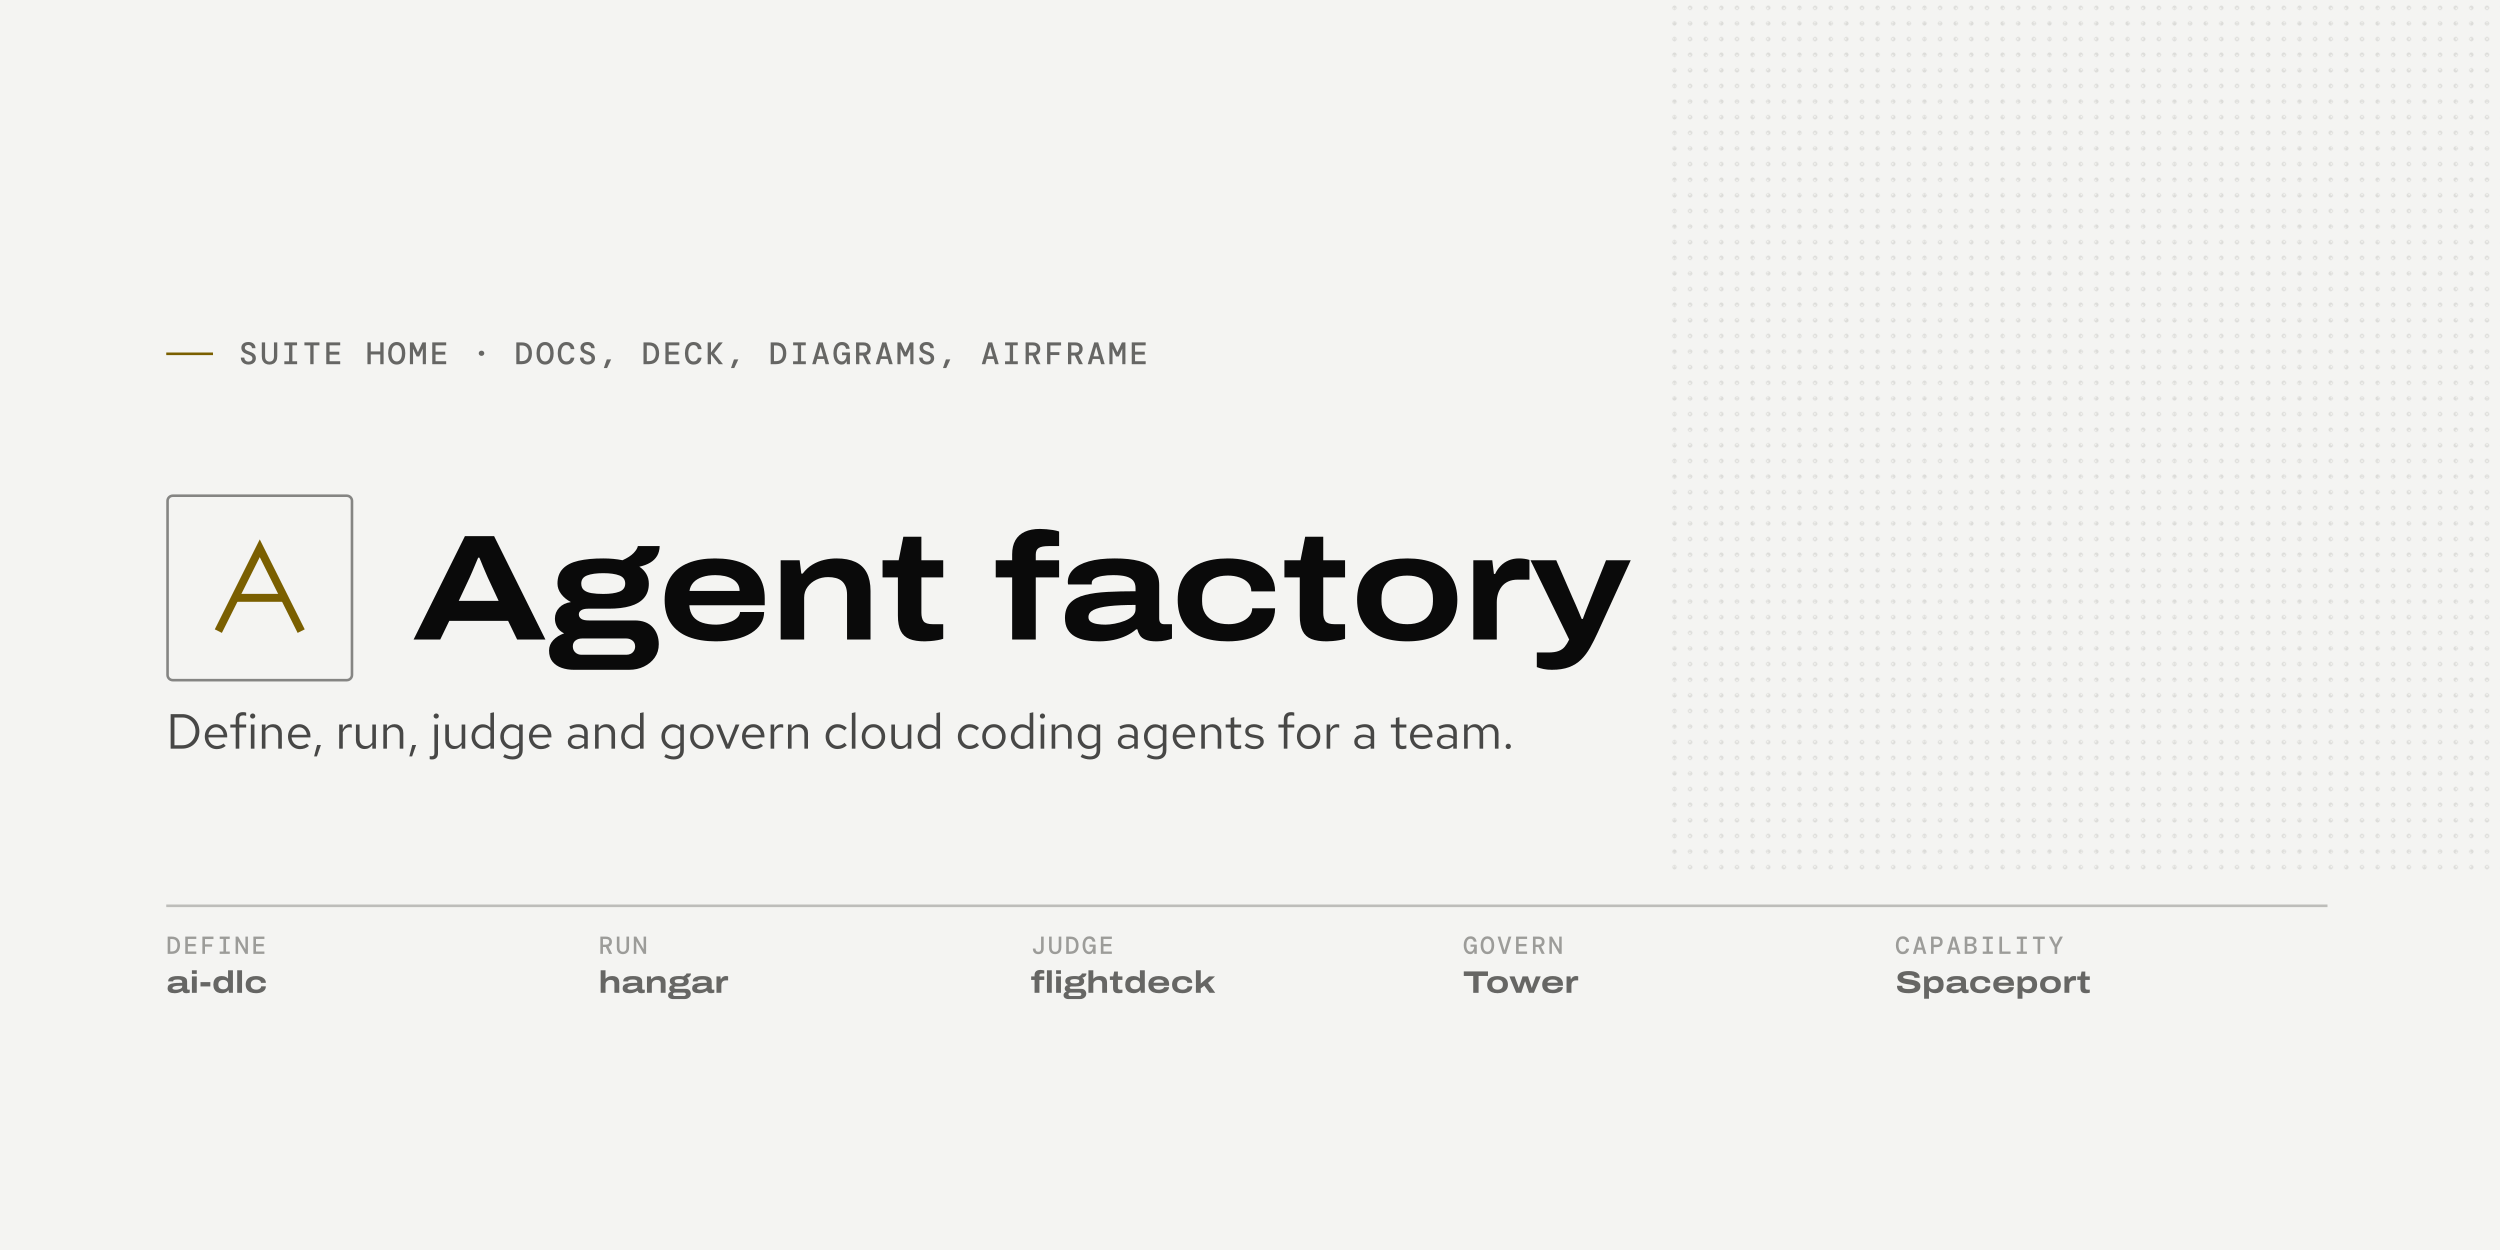
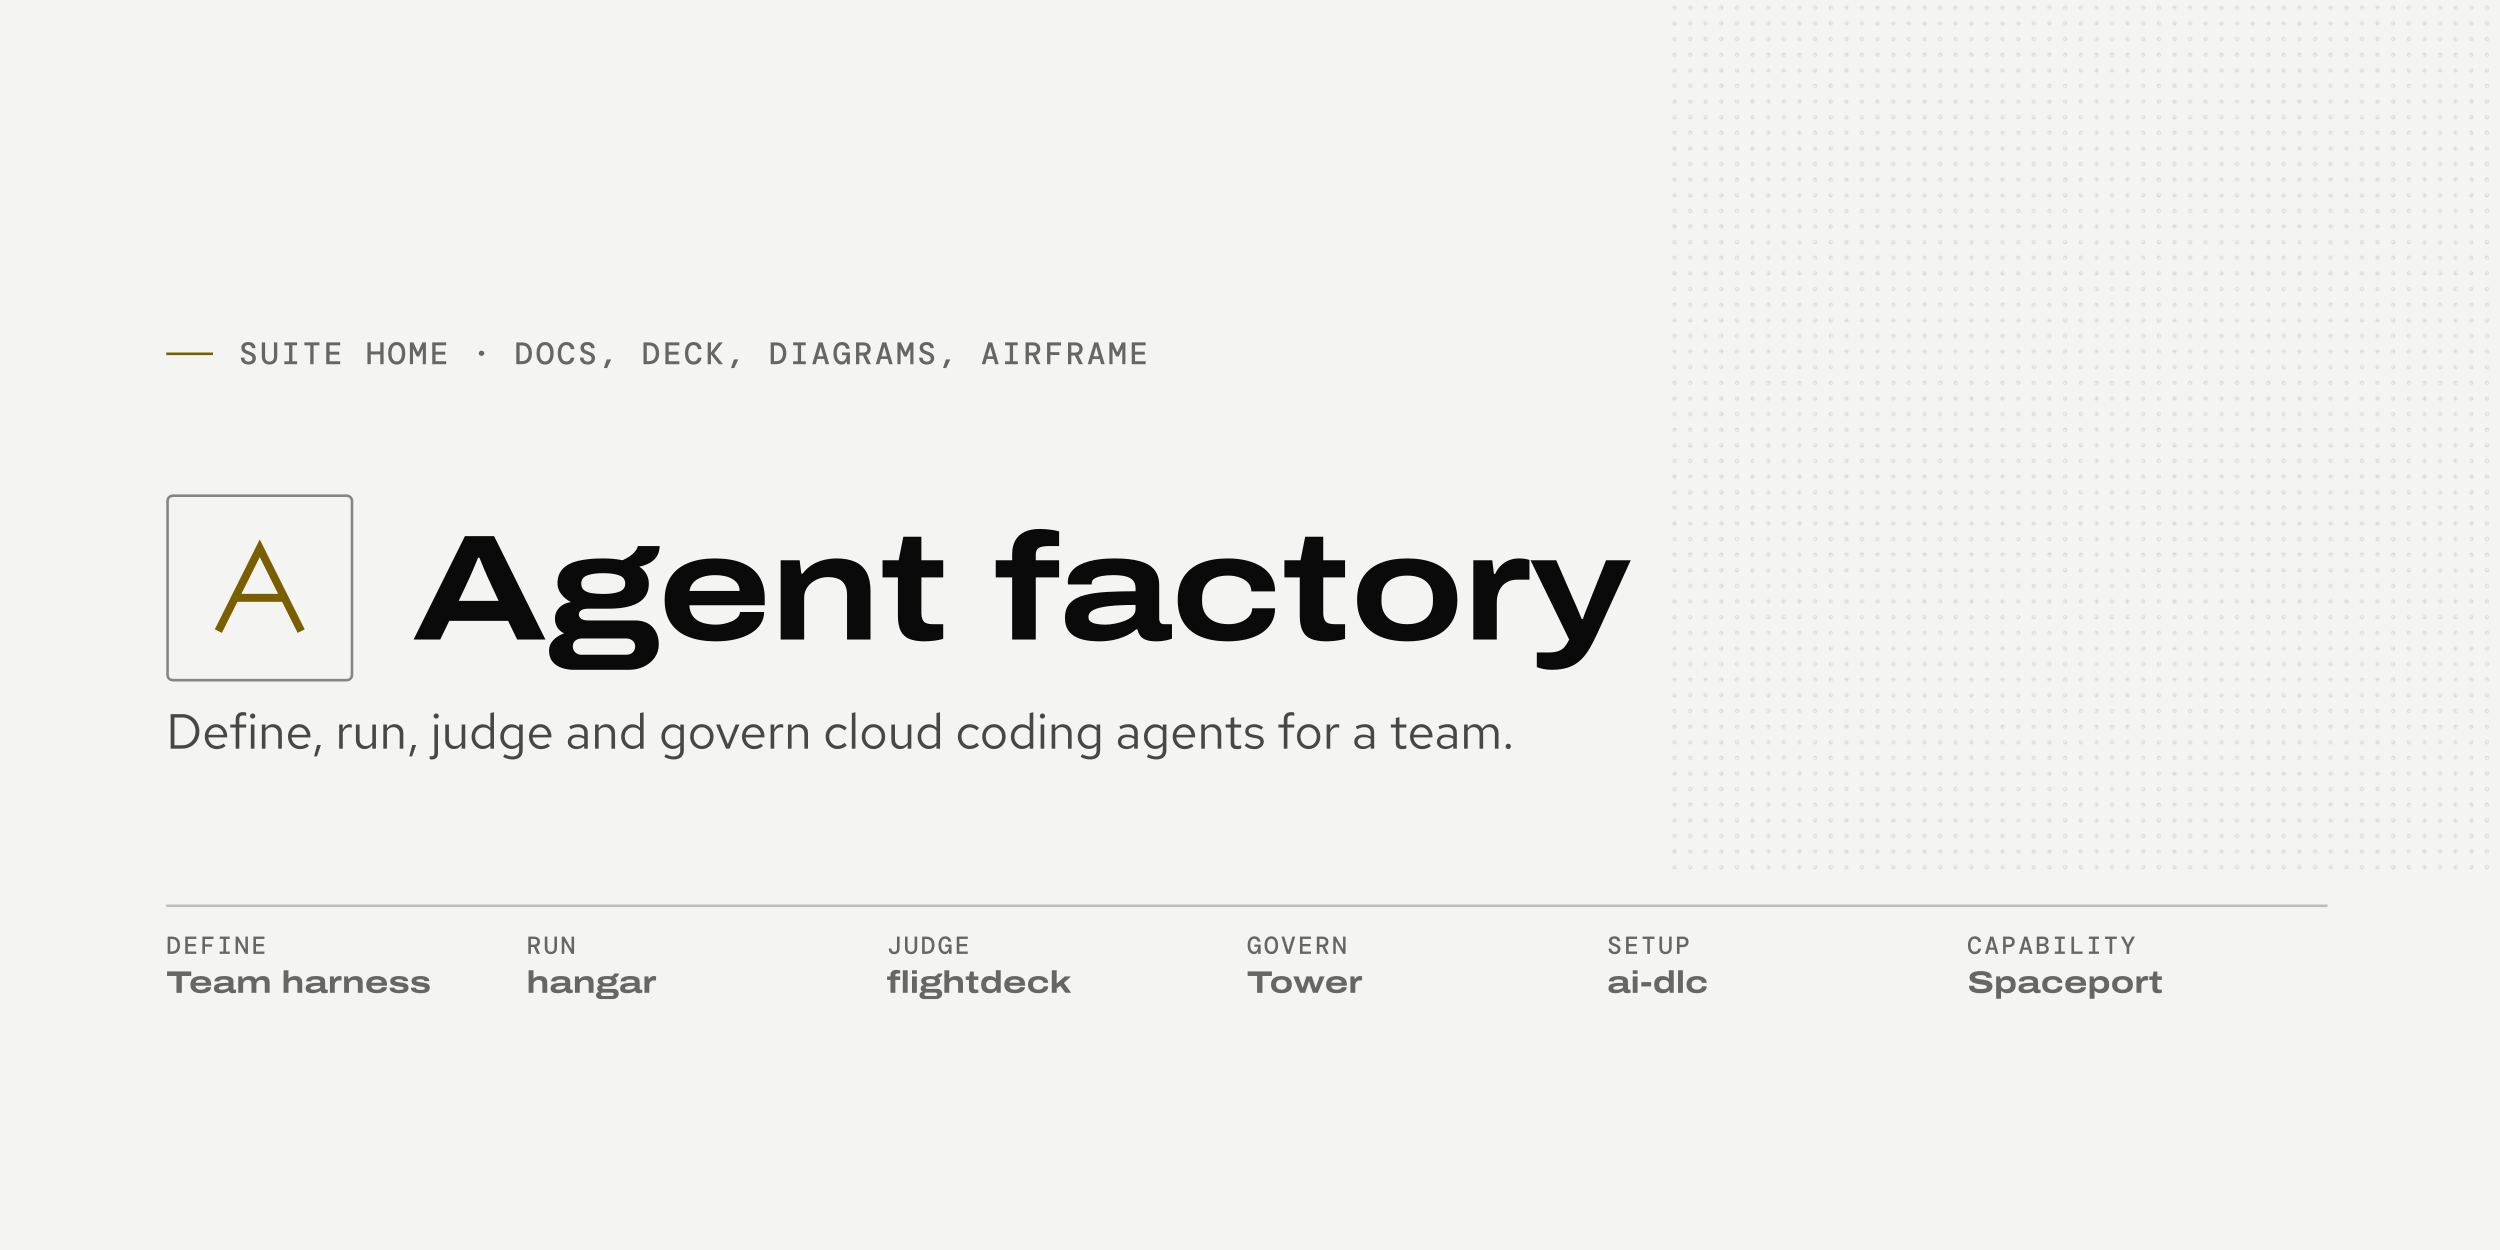
<svg xmlns="http://www.w3.org/2000/svg" width="1280" height="640" viewBox="0 0 1280 640" role="img" aria-labelledby="t d">
  <defs>
    <path id="m20" d="M307 -12Q233 -12 177.5 15Q122 42 90.5 92Q59 142 58 211H170Q171 158 206.5 120.5Q242 83 306 83Q365 83 398 110.5Q431 138 431 182Q431 219 411.5 243.5Q392 268 351 287.5Q310 307 245 328Q158 356 117 405.5Q76 455 76 527Q76 610 136 661Q196 712 301 712Q403 712 465 659.5Q527 607 529 514H416Q416 539 402 562.5Q388 586 362 601.5Q336 617 298 617Q251 618 219 594.5Q187 571 187 531Q187 482 226 454.5Q265 427 353 398Q408 380 450.5 354.5Q493 329 517.5 289.5Q542 250 542 189Q542 133 514 87.5Q486 42 433.5 15Q381 -12 307 -12Z" />
    <path id="m22" d="M298 -12Q227 -12 171.5 17Q116 46 84 105.5Q52 165 52 256V700H158V250Q158 170 196 126.5Q234 83 300 83Q366 83 404 126.5Q442 170 442 250V700H548V256Q548 165 515 105.5Q482 46 425.5 17Q369 -12 298 -12Z" />
    <path id="m9" d="M95 0V94H247V606H97V700H503V606H353V94H505V0Z" />
    <path id="m21" d="M247 0V605H59V700H541V605H353V0Z" />
    <path id="m5" d="M80 0V700H527V605H186V401H497V307H186V95H527V0Z" />
    <path id="m8" d="M41 0V700H147V410H453V700H559V0H453V313H147V0Z" />
    <path id="m16" d="M300 -12Q215 -12 153 32Q91 76 58 157Q25 238 25 350Q25 462 58 543Q91 624 153 668Q215 712 300 712Q386 712 447.5 668Q509 624 542 543Q575 462 575 350Q575 238 542 157Q509 76 447.5 32Q386 -12 300 -12ZM300 88Q375 88 421 155.5Q467 223 467 350Q467 477 421 544.5Q375 612 300 612Q224 612 178.5 544.5Q133 477 133 350Q133 223 178.5 155.5Q224 88 300 88Z" />
    <path id="m14" d="M43 0V700H155L300 384L445 700H557V0H456V498L342 248H258L144 497V0Z" />
    <path id="m87" d="M300 267Q263 267 237 291.5Q211 316 211 351Q211 386 237 410Q263 434 300 434Q338 434 363.5 410Q389 386 389 351Q389 316 363.5 291.5Q338 267 300 267Z" />
    <path id="m4" d="M57 0V700H225Q394 700 476 606.5Q558 513 558 350Q558 187 476 93.5Q394 0 225 0ZM163 98H221Q343 98 397 166.5Q451 235 451 350Q451 465 397 533.5Q343 602 221 602H163Z" />
    <path id="m3" d="M302 -12Q214 -12 152.5 33Q91 78 58.5 159.5Q26 241 26 349Q26 458 58.5 539.5Q91 621 153 666.5Q215 712 302 712Q415 712 482 650.5Q549 589 560 484H443Q434 539 398.5 575.5Q363 612 301 612Q222 612 178 542Q134 472 134 349Q134 227 178 157.5Q222 88 301 88Q365 88 399 121.5Q433 155 443 210H560Q544 107 479 47.5Q414 -12 302 -12Z" />
    <path id="m81" d="M144 -125 240 155H379L248 -125Z" />
    <path id="m11" d="M76 0V700H182V380L430 700H561L287 353V347L567 0H433L182 314V0Z" />
    <path id="m1" d="M28 0 237 700H363L572 0H457L410 168H190L143 0ZM297 550 214 253H386L303 550Z" />
    <path id="m7" d="M291 -12Q213 -12 154 32.5Q95 77 62 158Q29 239 29 350Q29 459 62 540Q95 621 156.5 666.5Q218 712 304 712Q408 712 471.5 655Q535 598 549 494H434Q424 548 390.5 580Q357 612 304 612Q223 612 180 542Q137 472 137 350Q137 223 182.5 155.5Q228 88 301 88Q350 88 382 117Q414 146 431 191.5Q448 237 452 288H305V376H559V0H461L454 94H448Q428 48 392 18Q356 -12 291 -12Z" />
    <path id="m19" d="M75 0V700H304Q386 700 439.5 672Q493 644 519.5 596.5Q546 549 546 489Q546 421 511.5 368.5Q477 316 406 292L553 0H430L296 277H181V0ZM181 373H298Q370 373 403.5 405Q437 437 437 489Q437 542 404 573.5Q371 605 297 605H181Z" />
    <path id="m6" d="M84 0V700H533V601H190V387H478V294H190V0Z" />
    <path id="d1" d="M21 0 362 687H556L897 0H709L649 124H258L198 0ZM321 257H586L513 414Q509 424 500 444Q491 464 482.5 485Q474 506 467 523Q460 540 458 544H450Q442 524 431 499Q420 474 410.5 450.5Q401 427 394 413Z" />
    <path id="d34" d="M177 -201Q134 -201 96.5 -188Q59 -175 36 -147Q13 -119 13 -73Q13 -34 41 -4Q69 26 113 41Q81 57 66.5 83Q52 109 52 139Q52 181 80.5 211.5Q109 242 158 249Q118 270 93.5 302.5Q69 335 69 372Q69 434 105 471Q141 508 209 523.5Q277 539 373 539Q408 539 440 536Q472 533 501 527Q550 549 574.5 574.5Q599 600 603 621H748Q747 583 731 556Q715 529 685 511Q655 493 613 484Q643 464 659.5 435.5Q676 407 676 371Q676 314 644.5 277Q613 240 553.5 222.5Q494 205 409 205H273Q243 205 227 195Q211 185 211 167Q211 149 226.5 138Q242 127 277 127H581Q660 127 701 82.5Q742 38 742 -31Q742 -82 715 -120Q688 -158 643.5 -179.5Q599 -201 545 -201ZM228 -101H527Q543 -101 556 -94.5Q569 -88 577 -75Q585 -62 585 -46Q585 -21 567.5 -7Q550 7 527 7H232Q206 7 188.5 -6.5Q171 -20 171 -45Q171 -70 187.5 -85.5Q204 -101 228 -101ZM373 303Q441 303 480 318Q519 333 519 372Q519 411 480 426Q441 441 373 441Q305 441 266 426Q227 411 227 372Q227 344 244.5 329Q262 314 295 308.5Q328 303 373 303Z" />
    <path id="d32" d="M387 -12Q282 -12 206 17.5Q130 47 88.5 108Q47 169 47 263Q47 355 87.5 416.5Q128 478 203.5 508.5Q279 539 381 539Q488 539 562 509Q636 479 674 420Q712 361 712 274V228H211Q214 182 236 153.5Q258 125 297.5 112Q337 99 390 99Q414 99 440.5 104.5Q467 110 490.5 120Q514 130 530 145.5Q546 161 548 183H708Q708 141 686 105Q664 69 622 43Q580 17 520.5 2.5Q461 -12 387 -12ZM212 323H545Q545 349 533 368.5Q521 388 498.5 401.5Q476 415 447 421.5Q418 428 384 428Q335 428 297.5 415.5Q260 403 238.5 379.5Q217 356 212 323Z" />
    <path id="d42" d="M69 0V527H195L206 438H215Q244 476 280.5 498Q317 520 358.5 529.5Q400 539 440 539Q515 539 565.5 515.5Q616 492 641 444Q666 396 666 323V0H510V298Q510 329 501 351.5Q492 374 476 388Q460 402 436.5 408.5Q413 415 384 415Q342 415 306 397.5Q270 380 247.5 349.5Q225 319 225 278V0Z" />
    <path id="d48" d="M304 -12Q243 -12 203.5 3.5Q164 19 145 56.5Q126 94 126 159V413H24V527H131L162 683H282V527H427V413H282V179Q282 141 296.5 121.5Q311 102 359 102H427V5Q413 0 390.5 -4Q368 -8 344.5 -10Q321 -12 304 -12Z" />
    <path id="d33" d="M122 0V413H13V527H122V566Q122 622 143.5 659.5Q165 697 206 716Q247 735 306 735Q326 735 349.5 733Q373 731 394.5 727.5Q416 724 434 718V621H366Q318 621 298.5 608.5Q279 596 279 565V527H434V413H279V0Z" />
    <path id="d28" d="M270 -12Q222 -12 181 -4.5Q140 3 109 20.5Q78 38 60.5 68Q43 98 43 144Q43 207 78 243.5Q113 280 176.5 296Q240 312 325.5 316.5Q411 321 512 321V340Q512 373 496 392Q480 411 447.5 419.5Q415 428 363 428Q324 428 291.5 422.5Q259 417 240 405.5Q221 394 221 376V366H64Q63 370 62.5 373.5Q62 377 62 382Q62 429 97 464.5Q132 500 201.5 519.5Q271 539 374 539Q470 539 535.5 522Q601 505 635 466Q669 427 669 362V141Q669 123 676.5 112.5Q684 102 702 102H754V6Q742 1 714 -5.5Q686 -12 652 -12Q606 -12 579.5 -1.5Q553 9 541 27.5Q529 46 524 68H516Q488 43 449.5 25Q411 7 366 -2.5Q321 -12 270 -12ZM311 99Q339 99 373.5 105.5Q408 112 440 124.5Q472 137 492 156Q512 175 512 202V230Q405 230 336 222Q267 214 233 197Q199 180 199 149Q199 128 215.5 117.5Q232 107 258 103Q284 99 311 99Z" />
    <path id="d30" d="M381 -12Q277 -12 202.5 18.5Q128 49 88 110.5Q48 172 48 264Q48 356 88 417Q128 478 202.5 508.5Q277 539 381 539Q446 539 503.5 525.5Q561 512 604 484.5Q647 457 671 416Q695 375 695 320H537Q537 354 516 377Q495 400 459.5 412.5Q424 425 381 425Q326 425 288 407Q250 389 230 355.5Q210 322 210 274V254Q210 207 230.5 173Q251 139 290.5 120.5Q330 102 387 102Q429 102 464.5 115.5Q500 129 521.5 153Q543 177 543 208H695Q695 152 670.5 110.5Q646 69 603.5 42Q561 15 503.5 1.5Q446 -12 381 -12Z" />
    <path id="d43" d="M380 -12Q277 -12 202.5 19Q128 50 87.5 111.5Q47 173 47 264Q47 356 87.5 417Q128 478 202.5 508.5Q277 539 380 539Q483 539 557.5 508.5Q632 478 672.5 417Q713 356 713 264Q713 173 672.5 111.5Q632 50 557.5 19Q483 -12 380 -12ZM380 102Q434 102 472.5 120.5Q511 139 531 173Q551 207 551 254V274Q551 322 531 355.5Q511 389 472.5 407Q434 425 380 425Q325 425 287 407Q249 389 229 355.5Q209 322 209 274V254Q209 207 229 173Q249 139 287 120.5Q325 102 380 102Z" />
    <path id="d46" d="M69 0V527H195L206 436H214Q227 465 249.5 488.5Q272 512 303 525.5Q334 539 373 539Q391 539 409 536.5Q427 534 442 529V398H365Q327 398 300.5 385.5Q274 373 257.5 351.5Q241 330 233 303.5Q225 277 225 248V0Z" />
    <path id="d53" d="M146 -201Q116 -201 91.5 -196Q67 -191 46 -183V-86H121Q165 -86 191 -76Q217 -66 232.5 -46.5Q248 -27 261 0L4 527H175L284 277Q292 260 303 234.5Q314 209 325 183Q336 157 344 137H352Q353 140 358.5 156Q364 172 373 194Q382 216 391 239Q400 262 407 280L506 527H670L452 49Q426 -8 400 -54Q374 -100 340.5 -133Q307 -166 260 -183.5Q213 -201 146 -201Z" />
    <path id="s4" d="M166 69H326Q402 69 462 106Q522 143 557.5 206.5Q593 270 593 350Q593 430 557.5 493.5Q522 557 462 594Q402 631 326 631H166ZM89 0V700H321Q398 700 462.5 673.5Q527 647 573.5 599.5Q620 552 645.5 488.5Q671 425 671 350Q671 275 645.5 211.5Q620 148 573.5 100.5Q527 53 462.5 26.5Q398 0 321 0Z" />
    <path id="s31" d="M295 -10Q227 -10 172 23.5Q117 57 85 114.5Q53 172 53 244Q53 316 83.5 373Q114 430 166 463Q218 496 283 496Q347 496 397.5 463.5Q448 431 477.5 375.5Q507 320 507 250V228H124Q128 178 151.5 138.5Q175 99 213.5 76.5Q252 54 298 54Q336 54 371.5 67.5Q407 81 432 104L478 55Q436 22 391 6Q346 -10 295 -10ZM126 280H435Q430 324 408.5 358.5Q387 393 354.5 413Q322 433 282 433Q242 433 209 413.5Q176 394 154.5 359.5Q133 325 126 280Z" />
    <path id="s56" d="M137 0V428H28V488H137V590Q137 662 175 701Q213 740 283 740Q303 740 319.5 738Q336 736 349 731V665Q333 670 320 672Q307 674 290 674Q248 674 229 653.5Q210 633 210 589V488H349V428H210V0ZM444 0V488H517V0ZM481 609Q459 609 443.5 624.5Q428 640 428 661Q428 682 443.5 697.5Q459 713 481 713Q503 713 518.5 697.5Q534 682 534 661Q534 640 518.5 624.5Q503 609 481 609Z" />
    <path id="s41" d="M75 0V488H148V409Q176 453 215 474.5Q254 496 303 496Q356 496 395.5 473.5Q435 451 457.5 410.5Q480 370 480 316V0H407V295Q407 360 371.5 397.5Q336 435 276 435Q236 435 203 416Q170 397 148 360V0Z" />
    <path id="s63" d="M50 -157 110 74H188L107 -157Z" />
    <path id="s45" d="M75 0V488H148V388Q167 439 202.5 467.5Q238 496 284 496Q297 496 308 494.5Q319 493 330 489V423Q318 427 304.5 429.5Q291 432 279 432Q234 432 200.5 406Q167 380 148 333V0Z" />
    <path id="s48" d="M249 -8Q197 -8 157 15Q117 38 94.5 79Q72 120 72 173V488H146V194Q146 129 181 91Q216 53 276 53Q317 53 349.5 72Q382 91 404 127V488H477V0H404V79Q376 36 337.5 14Q299 -8 249 -8Z" />
    <path id="s37" d="M112 609Q90 609 74.5 624.5Q59 640 59 661Q59 682 74.5 697.5Q90 713 112 713Q134 713 149.5 697.5Q165 682 165 661Q165 640 149.5 624.5Q134 609 112 609ZM25 -219Q13 -219 1.5 -217Q-10 -215 -20 -213V-150Q-11 -152 -2.5 -153Q6 -154 16 -154Q48 -154 61.5 -139Q75 -124 75 -90V488H148V-94Q148 -153 116.5 -186Q85 -219 25 -219Z" />
    <path id="s30" d="M278 -7Q215 -7 164 26.5Q113 60 83 116.5Q53 173 53 243Q53 314 83.5 370.5Q114 427 166 460.5Q218 494 282 494Q327 494 366 476.5Q405 459 434 426V722L507 737V0H434V65Q406 30 366 11.5Q326 -7 278 -7ZM296 57Q339 57 375 74Q411 91 434 122V364Q410 395 373.5 412.5Q337 430 296 430Q247 430 208.5 406Q170 382 147.5 340Q125 298 125 244Q125 191 147.5 148.5Q170 106 208.5 81.5Q247 57 296 57Z" />
    <path id="s33" d="M301 -219Q252 -219 202.5 -205.5Q153 -192 111 -168L142 -112Q187 -135 224 -146Q261 -157 298 -157Q365 -157 399.5 -125Q434 -93 434 -32V66Q406 31 366 12.5Q326 -6 278 -6Q215 -6 164 27.5Q113 61 83 117.5Q53 174 53 244Q53 314 83.5 370.5Q114 427 166 460.5Q218 494 282 494Q328 494 367 476.5Q406 459 435 425V488H507V-31Q507 -122 454 -170.5Q401 -219 301 -219ZM296 57Q339 57 375 74.5Q411 92 434 123V364Q410 395 373.5 412.5Q337 430 296 430Q247 430 208.5 406Q170 382 147.5 340Q125 298 125 244Q125 191 147.5 148.5Q170 106 208.5 81.5Q247 57 296 57Z" />
    <path id="s27" d="M226 -9Q174 -9 134 10Q94 29 71.5 62.5Q49 96 49 140Q49 184 72 216.5Q95 249 136 267Q177 285 232 285Q274 285 311.5 276Q349 267 381 247V314Q381 374 349 404.5Q317 435 255 435Q221 435 185.5 425Q150 415 107 393L80 449Q178 496 264 496Q355 496 404 451.5Q453 407 453 324V0H381V57Q349 24 310 7.5Q271 -9 226 -9ZM119 142Q119 99 152.5 73Q186 47 241 47Q282 47 316.5 61Q351 75 381 103V197Q350 215 317 223.5Q284 232 243 232Q187 232 153 207.5Q119 183 119 142Z" />
    <path id="s42" d="M290 -8Q223 -8 169 25Q115 58 84 115Q53 172 53 244Q53 316 84 373Q115 430 169 463Q223 496 290 496Q358 496 411.5 463Q465 430 496 373Q527 316 527 244Q527 172 496 115Q465 58 411.5 25Q358 -8 290 -8ZM290 56Q338 56 375 80.5Q412 105 433.5 148Q455 191 455 244Q455 298 433.5 340.5Q412 383 375 407.5Q338 432 290 432Q242 432 205 407.5Q168 383 146.5 340.5Q125 298 125 244Q125 191 146.5 148Q168 105 205 80.5Q242 56 290 56Z" />
    <path id="s49" d="M215 0 15 488H94L252 91L408 488H486L285 0Z" />
    <path id="s29" d="M294 -8Q226 -8 171.5 25.5Q117 59 85 116.5Q53 174 53 244Q53 315 85 372Q117 429 171.5 462.5Q226 496 294 496Q348 496 397 476Q446 456 482 420L435 369Q409 398 372 414Q335 430 297 430Q249 430 210.5 405Q172 380 149 338Q126 296 126 244Q126 192 149 150Q172 108 210.5 83Q249 58 297 58Q335 58 372 74.5Q409 91 435 119L482 68Q446 32 397 12Q348 -8 294 -8Z" />
    <path id="s39" d="M75 0V722L148 737V0Z" />
    <path id="s35" d="M74 0V488H147V0ZM111 609Q89 609 73.5 624.5Q58 640 58 661Q58 682 73.5 697.5Q89 713 111 713Q133 713 148.5 697.5Q164 682 164 661Q164 640 148.5 624.5Q133 609 111 609Z" />
    <path id="s47" d="M261 -10Q198 -10 165.5 20.5Q133 51 133 109V428H32V488H133V622L206 639V488H346V428H206V128Q206 89 222.5 72Q239 55 277 55Q296 55 311 58Q326 61 346 68V3Q326 -4 304 -7Q282 -10 261 -10Z" />
    <path id="s46" d="M226 -10Q166 -10 115 8.5Q64 27 28 62L67 110Q111 78 148 63.5Q185 49 224 49Q277 49 312 74Q347 99 347 138Q347 168 326.5 185Q306 202 259 211L179 225Q108 238 74.5 269Q41 300 41 353Q41 395 63.5 427Q86 459 126 477.5Q166 496 217 496Q267 496 312 481.5Q357 467 403 435L367 384Q329 411 291 423.5Q253 436 214 436Q166 436 137 415Q108 394 108 358Q108 328 126.5 312Q145 296 192 288L274 273Q348 260 382 228Q416 196 416 142Q416 99 391 64.5Q366 30 323 10Q280 -10 226 -10Z" />
    <path id="s32" d="M137 0V428H28V488H137V590Q137 662 175 701Q213 740 283 740Q303 740 319.5 738Q336 736 349 731V665Q333 670 320 672Q307 674 290 674Q248 674 229 653.5Q210 633 210 589V488H349V428H210V0Z" />
    <path id="s40" d="M75 0V488H148V412Q176 454 212 475Q248 496 293 496Q345 496 384 470.5Q423 445 443 401Q472 448 512.5 472Q553 496 606 496Q655 496 692.5 473Q730 450 751 409.5Q772 369 772 315V0H699V297Q699 361 667 398Q635 435 579 435Q541 435 510.5 416Q480 397 457 358Q459 348 460 337Q461 326 461 315V0H388V297Q388 361 355.5 398Q323 435 267 435Q192 435 148 363V0Z" />
    <path id="s62" d="M125 -8Q103 -8 87.5 8Q72 24 72 46Q72 69 87.5 84.5Q103 100 125 100Q147 100 162.5 84.5Q178 69 178 46Q178 24 162.5 8Q147 -8 125 -8Z" />
    <path id="m15" d="M51 0V700H155L448 187V700H549V0H445L152 513V0Z" />
-     <path id="d36" d="M69 608V724H225V608ZM69 0V527H225V0Z" />
-     <path id="d180" d="M50 205V344H366V205Z" />
-     <path id="d31" d="M320 -12Q238 -12 177 18Q116 48 81.5 109.5Q47 171 47 263Q47 357 81 418Q115 479 175 509Q235 539 313 539Q352 539 389 530.5Q426 522 457.5 505Q489 488 511 462H518V724H675V0H548L535 83H527Q489 31 435.5 9.5Q382 -12 320 -12ZM362 113Q412 113 447 130.5Q482 148 500.5 181Q519 214 519 259V267Q519 302 508.5 329Q498 356 477.5 375Q457 394 427.5 404.5Q398 415 361 415Q312 415 277.5 397.5Q243 380 225 348Q207 316 207 271V256Q207 211 225.5 179Q244 147 278.5 130Q313 113 362 113Z" />
-     <path id="d40" d="M69 0V724H225V0Z" />
+     <path id="d20" d="M328 0V541H25V687H802V541H500V0Z" />
+     <path id="d41" d="M69 0V527H195L206 438H215Q243 476 278.5 498Q314 520 354.5 529.5Q395 539 434 539Q508 539 557.5 514.5Q607 490 629 438H639Q667 476 703 498Q739 520 779.5 529.5Q820 539 860 539Q931 539 979.5 515.5Q1028 492 1052 444Q1076 396 1076 323V0H920V298Q920 329 911.5 351.5Q903 374 887.5 388Q872 402 850.5 408.5Q829 415 802 415Q762 415 727.5 397.5Q693 380 671.5 349.5Q650 319 650 278V0H494V298Q494 329 486 351.5Q478 374 462.5 388Q447 402 425.5 408.5Q404 415 376 415Q336 415 301.5 397.5Q267 380 246 349.5Q225 319 225 278V0Z" />
    <path id="d35" d="M69 0V724H225V457H233Q260 488 294.5 506Q329 524 366.5 531.5Q404 539 440 539Q515 539 565.5 515.5Q616 492 641 444Q666 396 666 323V0H510V298Q510 329 501 351.5Q492 374 476 388Q460 402 436.5 408.5Q413 415 384 415Q342 415 306 397.5Q270 380 247.5 349.5Q225 319 225 278V0Z" />
+     <path id="d47" d="M340 -12Q281 -12 227 -2.5Q173 7 130.5 26Q88 45 63 76Q38 107 38 149Q38 154 38.5 158Q39 162 40 166H200Q200 164 199.5 161Q199 158 199 156Q199 133 219 119Q239 105 271.5 98.5Q304 92 341 92Q376 92 409.5 96Q443 100 465 111.5Q487 123 487 147Q487 171 461 182Q435 193 388.5 198.5Q342 204 280 213Q233 220 192.5 231Q152 242 121.5 259.5Q91 277 74 305Q57 333 57 374Q57 418 78 449.5Q99 481 137.5 501Q176 521 230 530Q284 539 349 539Q406 539 456.5 530Q507 521 545 502Q583 483 605 455Q627 427 627 390Q627 386 627 382Q627 378 626 375H466V380Q466 400 449 412Q432 424 405 429.5Q378 435 347 435Q336 435 314 434Q292 433 268.5 429Q245 425 229 416Q213 407 213 390Q213 369 238 359Q263 349 303.5 344Q344 339 391 333Q441 327 486.5 318Q532 309 567.5 291.5Q603 274 623 244Q643 214 643 166Q643 116 622 81.5Q601 47 561.5 26.5Q522 6 465.5 -3Q409 -12 340 -12Z" />
    <path id="m10" d="M309 -12Q201 -12 143 48.5Q85 109 85 215H192Q193 160 220 122Q247 84 308 84Q367 84 392.5 121Q418 158 418 213V700H524V213Q524 105 467 46.5Q410 -12 309 -12Z" />
    <path id="d60" d="M122 0V413H13V527H122V566Q122 622 143.5 659.5Q165 697 206 716Q247 735 306 735Q326 735 349 733Q372 731 394 727.5Q416 724 434 718V621H366Q318 621 298.5 608.5Q279 596 279 565V527H434V413H279V0ZM519 0V724H675V0Z" />
+     <path id="d36" d="M69 608V724H225V608ZM69 0V527H225V0Z" />
+     <path id="d31" d="M320 -12Q238 -12 177 18Q116 48 81.5 109.5Q47 171 47 263Q47 357 81 418Q115 479 175 509Q235 539 313 539Q352 539 389 530.5Q426 522 457.5 505Q489 488 511 462H518V724H675V0H548L535 83H527Q489 31 435.5 9.5Q382 -12 320 -12ZM362 113Q412 113 447 130.5Q482 148 500.5 181Q519 214 519 259V267Q519 302 508.5 329Q498 356 477.5 375Q457 394 427.5 404.5Q398 415 361 415Q312 415 277.5 397.5Q243 380 225 348Q207 316 207 271V256Q207 211 225.5 179Q244 147 278.5 130Q313 113 362 113Z" />
    <path id="d39" d="M69 0V724H225V298L488 527H682L458 318L690 0H504L339 227L225 143V0Z" />
    <path id="m23" d="M237 0 21 700H135L300 140L465 700H579L363 0Z" />
-     <path id="d20" d="M328 0V541H25V687H802V541H500V0Z" />
    <path id="d51" d="M224 0 4 527H172L265 276Q273 254 280 233Q287 212 292.5 194.5Q298 177 300 166H308Q311 177 316.5 194Q322 211 329 232Q336 253 343 275L427 527H601L685 275Q688 267 693.5 247.5Q699 228 705.5 206.5Q712 185 718 166H726Q730 182 736.5 202.5Q743 223 750 242.5Q757 262 761 275L853 527H1010L790 0H635L553 240Q546 263 538 286.5Q530 310 523 331Q516 352 512 365H505Q500 350 492.5 328.5Q485 307 478 283.5Q471 260 464 239L384 0Z" />
    <path id="m17" d="M71 0V700H308Q388 700 440 672.5Q492 645 517 597Q542 549 542 487Q542 425 517 377Q492 329 440 301.5Q388 274 308 274H177V0ZM177 369H303Q371 369 402.5 401Q434 433 434 487Q434 540 402.5 572.5Q371 605 303 605H177Z" />
+     <path id="d180" d="M50 205V344H366V205Z" />
+     <path id="d40" d="M69 0V724H225V0Z" />
    <path id="m2" d="M56 0V700H306Q415 700 471 650Q527 600 527 521Q527 460 495 422Q463 384 421 367V360Q471 342 507 301.5Q543 261 543 195Q543 141 516.5 96.5Q490 52 439 26Q388 0 314 0ZM162 408H293Q354 408 386 432.5Q418 457 418 507Q418 606 291 606H162ZM162 98H300Q365 98 400 126Q435 154 435 208Q435 261 398 289.5Q361 318 298 318H162Z" />
    <path id="m12" d="M81 0V700H187V95H532V0Z" />
    <path id="m26" d="M247 0V266L16 700H137L300 378L463 700H584L353 266V0Z" />
    <path id="d19" d="M440 -12Q359 -12 289.5 -2.5Q220 7 167 32Q114 57 85 101.5Q56 146 56 215Q56 217 56 220Q56 223 57 225H226Q225 221 225 216Q225 211 225 205Q225 174 250 155.5Q275 137 322 128.5Q369 120 432 120Q459 120 486.5 122Q514 124 539.5 128.5Q565 133 585 141Q605 149 617 161.5Q629 174 629 191Q629 215 605.5 229.5Q582 244 542.5 253Q503 262 453.5 268.5Q404 275 351 283.5Q298 292 248.5 306.5Q199 321 159.5 344.5Q120 368 96.5 405Q73 442 73 496Q73 546 98 584Q123 622 170 648Q217 674 283.5 686.5Q350 699 433 699Q517 699 582 685.5Q647 672 691.5 646.5Q736 621 758.5 583.5Q781 546 781 498V483H613V494Q613 516 591.5 532.5Q570 549 531.5 559Q493 569 442 569Q375 569 333 560.5Q291 552 271 537.5Q251 523 251 506Q251 484 274.5 471Q298 458 337.5 450Q377 442 426.5 435.5Q476 429 529 420Q582 411 631.5 397.5Q681 384 720.5 360Q760 336 783.5 300.5Q807 265 807 212Q807 131 760 81.5Q713 32 630.5 10Q548 -12 440 -12Z" />
    <path id="d44" d="M69 -189V527H195L208 444H217Q254 497 307.5 518Q361 539 424 539Q505 539 566 509Q627 479 661.5 418Q696 357 696 264Q696 171 662 109.5Q628 48 568.5 18Q509 -12 431 -12Q392 -12 354.5 -3.5Q317 5 286 22Q255 39 233 65H225V-189ZM383 113Q432 113 466.5 130.5Q501 148 519 180Q537 212 537 256V271Q537 316 519 348.5Q501 381 466 398Q431 415 381 415Q332 415 296.5 397Q261 379 242.5 346.5Q224 314 224 268V260Q224 226 234.5 198.5Q245 171 265.5 152Q286 133 315.5 123Q345 113 383 113Z" />
  </defs>
  <rect width="1280" height="640" fill="#F4F4F2" />
  <pattern id="dots" x="853.33" y="0" width="8" height="8" patternUnits="userSpaceOnUse">
    <circle cx="4" cy="4" r="1.1" fill="#DCDCD9" />
  </pattern>
  <rect x="853.33" y="0" width="426.67" height="448" fill="url(#dots)" />
  <g transform="translate(0 106.67) scale(1.33)">
    <rect x="64" y="55.5" width="18" height="1" fill="#7A5F00" />
    <g fill="#666664">
      <use href="#m20" transform="translate(92 60) scale(0.012 -0.012)" />
      <use href="#m22" transform="translate(100.16 60) scale(0.012 -0.012)" />
      <use href="#m9" transform="translate(108.32 60) scale(0.012 -0.012)" />
      <use href="#m21" transform="translate(116.48 60) scale(0.012 -0.012)" />
      <use href="#m5" transform="translate(124.64 60) scale(0.012 -0.012)" />
      <use href="#m8" transform="translate(140.96 60) scale(0.012 -0.012)" />
      <use href="#m16" transform="translate(149.12 60) scale(0.012 -0.012)" />
      <use href="#m14" transform="translate(157.28 60) scale(0.012 -0.012)" />
      <use href="#m5" transform="translate(165.44 60) scale(0.012 -0.012)" />
      <use href="#m87" transform="translate(181.76 60) scale(0.012 -0.012)" />
      <use href="#m4" transform="translate(198.08 60) scale(0.012 -0.012)" />
      <use href="#m16" transform="translate(206.24 60) scale(0.012 -0.012)" />
      <use href="#m3" transform="translate(214.4 60) scale(0.012 -0.012)" />
      <use href="#m20" transform="translate(222.56 60) scale(0.012 -0.012)" />
      <use href="#m81" transform="translate(230.72 60) scale(0.012 -0.012)" />
      <use href="#m4" transform="translate(247.04 60) scale(0.012 -0.012)" />
      <use href="#m5" transform="translate(255.2 60) scale(0.012 -0.012)" />
      <use href="#m3" transform="translate(263.36 60) scale(0.012 -0.012)" />
      <use href="#m11" transform="translate(271.52 60) scale(0.012 -0.012)" />
      <use href="#m81" transform="translate(279.68 60) scale(0.012 -0.012)" />
      <use href="#m4" transform="translate(296 60) scale(0.012 -0.012)" />
      <use href="#m9" transform="translate(304.16 60) scale(0.012 -0.012)" />
      <use href="#m1" transform="translate(312.32 60) scale(0.012 -0.012)" />
      <use href="#m7" transform="translate(320.48 60) scale(0.012 -0.012)" />
      <use href="#m19" transform="translate(328.64 60) scale(0.012 -0.012)" />
      <use href="#m1" transform="translate(336.8 60) scale(0.012 -0.012)" />
      <use href="#m14" transform="translate(344.96 60) scale(0.012 -0.012)" />
      <use href="#m20" transform="translate(353.12 60) scale(0.012 -0.012)" />
      <use href="#m81" transform="translate(361.28 60) scale(0.012 -0.012)" />
      <use href="#m1" transform="translate(377.6 60) scale(0.012 -0.012)" />
      <use href="#m9" transform="translate(385.76 60) scale(0.012 -0.012)" />
      <use href="#m19" transform="translate(393.92 60) scale(0.012 -0.012)" />
      <use href="#m6" transform="translate(402.08 60) scale(0.012 -0.012)" />
      <use href="#m19" transform="translate(410.24 60) scale(0.012 -0.012)" />
      <use href="#m1" transform="translate(418.4 60) scale(0.012 -0.012)" />
      <use href="#m14" transform="translate(426.56 60) scale(0.012 -0.012)" />
      <use href="#m5" transform="translate(434.72 60) scale(0.012 -0.012)" />
    </g>
    <rect x="64.5" y="110.63" width="71" height="71" rx="2" fill="none" stroke="#858583" />
    <g transform="translate(77.1 123.23) scale(1.908)" fill="none" color="#7A5F00" stroke="#7A5F00" stroke-width="1.6" stroke-linecap="square" stroke-linejoin="miter">
      <path d="M4 20 L12 4 L20 20" />
      <path d="M7.5 14 H16.5" />
    </g>
    <g fill="#0A0A0A">
      <use href="#d1" transform="translate(158 166) scale(0.05794 -0.05794)" />
      <use href="#d34" transform="translate(210.61 166) scale(0.05794 -0.05794)" />
      <use href="#d32" transform="translate(253.14 166) scale(0.05794 -0.05794)" />
      <use href="#d42" transform="translate(296.53 166) scale(0.05794 -0.05794)" />
      <use href="#d48" transform="translate(338.36 166) scale(0.05794 -0.05794)" />
      <use href="#d33" transform="translate(382.57 166) scale(0.05794 -0.05794)" />
      <use href="#d28" transform="translate(407.48 166) scale(0.05794 -0.05794)" />
      <use href="#d30" transform="translate(450.59 166) scale(0.05794 -0.05794)" />
      <use href="#d48" transform="translate(493.06 166) scale(0.05794 -0.05794)" />
      <use href="#d43" transform="translate(519.71 166) scale(0.05794 -0.05794)" />
      <use href="#d46" transform="translate(563.17 166) scale(0.05794 -0.05794)" />
      <use href="#d53" transform="translate(588.95 166) scale(0.05794 -0.05794)" />
    </g>
    <g fill="#474746">
      <use href="#s4" transform="translate(64 208) scale(0.019 -0.019)" />
      <use href="#s31" transform="translate(77.83 208) scale(0.019 -0.019)" />
      <use href="#s56" transform="translate(88.13 208) scale(0.019 -0.019)" />
      <use href="#s41" transform="translate(99.38 208) scale(0.019 -0.019)" />
      <use href="#s31" transform="translate(109.87 208) scale(0.019 -0.019)" />
      <use href="#s63" transform="translate(119.97 208) scale(0.019 -0.019)" />
      <use href="#s45" transform="translate(129.15 208) scale(0.019 -0.019)" />
      <use href="#s48" transform="translate(135.65 208) scale(0.019 -0.019)" />
      <use href="#s41" transform="translate(146.14 208) scale(0.019 -0.019)" />
      <use href="#s63" transform="translate(156.62 208) scale(0.019 -0.019)" />
      <use href="#s37" transform="translate(165.8 208) scale(0.019 -0.019)" />
      <use href="#s48" transform="translate(170.04 208) scale(0.019 -0.019)" />
      <use href="#s30" transform="translate(180.53 208) scale(0.019 -0.019)" />
      <use href="#s33" transform="translate(191.59 208) scale(0.019 -0.019)" />
      <use href="#s31" transform="translate(202.64 208) scale(0.019 -0.019)" />
      <use href="#s27" transform="translate(217.65 208) scale(0.019 -0.019)" />
      <use href="#s41" transform="translate(227.65 208) scale(0.019 -0.019)" />
      <use href="#s30" transform="translate(238.13 208) scale(0.019 -0.019)" />
      <use href="#s33" transform="translate(253.62 208) scale(0.019 -0.019)" />
      <use href="#s42" transform="translate(264.68 208) scale(0.019 -0.019)" />
      <use href="#s49" transform="translate(275.41 208) scale(0.019 -0.019)" />
      <use href="#s31" transform="translate(284.65 208) scale(0.019 -0.019)" />
      <use href="#s45" transform="translate(295.23 208) scale(0.019 -0.019)" />
      <use href="#s41" transform="translate(301.92 208) scale(0.019 -0.019)" />
      <use href="#s29" transform="translate(316.83 208) scale(0.019 -0.019)" />
      <use href="#s39" transform="translate(326.5 208) scale(0.019 -0.019)" />
      <use href="#s42" transform="translate(330.74 208) scale(0.019 -0.019)" />
      <use href="#s48" transform="translate(341.76 208) scale(0.019 -0.019)" />
      <use href="#s30" transform="translate(352.25 208) scale(0.019 -0.019)" />
      <use href="#s29" transform="translate(367.73 208) scale(0.019 -0.019)" />
      <use href="#s42" transform="translate(377.12 208) scale(0.019 -0.019)" />
      <use href="#s30" transform="translate(388.14 208) scale(0.019 -0.019)" />
      <use href="#s35" transform="translate(399.2 208) scale(0.019 -0.019)" />
      <use href="#s41" transform="translate(403.42 208) scale(0.019 -0.019)" />
      <use href="#s33" transform="translate(413.9 208) scale(0.019 -0.019)" />
      <use href="#s27" transform="translate(429.39 208) scale(0.019 -0.019)" />
      <use href="#s33" transform="translate(439.38 208) scale(0.019 -0.019)" />
      <use href="#s31" transform="translate(450.44 208) scale(0.019 -0.019)" />
      <use href="#s41" transform="translate(461.02 208) scale(0.019 -0.019)" />
      <use href="#s47" transform="translate(471.23 208) scale(0.019 -0.019)" />
      <use href="#s46" transform="translate(478.6 208) scale(0.019 -0.019)" />
      <use href="#s32" transform="translate(491.61 208) scale(0.019 -0.019)" />
      <use href="#s42" transform="translate(498.26 208) scale(0.019 -0.019)" />
      <use href="#s45" transform="translate(509.28 208) scale(0.019 -0.019)" />
      <use href="#s27" transform="translate(520.4 208) scale(0.019 -0.019)" />
      <use href="#s47" transform="translate(534.82 208) scale(0.019 -0.019)" />
      <use href="#s31" transform="translate(541.81 208) scale(0.019 -0.019)" />
      <use href="#s27" transform="translate(552.21 208) scale(0.019 -0.019)" />
      <use href="#s40" transform="translate(562.2 208) scale(0.019 -0.019)" />
      <use href="#s62" transform="translate(578.25 208) scale(0.019 -0.019)" />
    </g>
    <rect x="64" y="268" width="832" height="1" fill="#BDBDBA" />
-     <g fill="#9C9C99">
+     <g fill="#666664">
      <use href="#m4" transform="translate(64 287) scale(0.0095 -0.0095)" />
      <use href="#m5" transform="translate(70.56 287) scale(0.0095 -0.0095)" />
      <use href="#m6" transform="translate(77.11 287) scale(0.0095 -0.0095)" />
      <use href="#m9" transform="translate(83.66 287) scale(0.0095 -0.0095)" />
      <use href="#m15" transform="translate(90.22 287) scale(0.0095 -0.0095)" />
      <use href="#m5" transform="translate(96.78 287) scale(0.0095 -0.0095)" />
    </g>
    <g fill="#666664">
-       <use href="#d28" transform="translate(64 302) scale(0.012 -0.012)" />
-       <use href="#d36" transform="translate(73.05 302) scale(0.012 -0.012)" />
-       <use href="#d180" transform="translate(76.58 302) scale(0.012 -0.012)" />
-       <use href="#d31" transform="translate(81.57 302) scale(0.012 -0.012)" />
-       <use href="#d40" transform="translate(90.48 302) scale(0.012 -0.012)" />
-       <use href="#d30" transform="translate(94.01 302) scale(0.012 -0.012)" />
-     </g>
-     <g fill="#9C9C99">
-       <use href="#m19" transform="translate(230.4 287) scale(0.0095 -0.0095)" />
-       <use href="#m22" transform="translate(236.96 287) scale(0.0095 -0.0095)" />
-       <use href="#m15" transform="translate(243.51 287) scale(0.0095 -0.0095)" />
-     </g>
-     <g fill="#666664">
-       <use href="#d35" transform="translate(230.4 302) scale(0.012 -0.012)" />
-       <use href="#d28" transform="translate(239.18 302) scale(0.012 -0.012)" />
-       <use href="#d42" transform="translate(248.23 302) scale(0.012 -0.012)" />
-       <use href="#d34" transform="translate(257.02 302) scale(0.012 -0.012)" />
-       <use href="#d28" transform="translate(265.94 302) scale(0.012 -0.012)" />
-       <use href="#d46" transform="translate(274.99 302) scale(0.012 -0.012)" />
-     </g>
-     <g fill="#9C9C99">
-       <use href="#m10" transform="translate(396.8 287) scale(0.0095 -0.0095)" />
-       <use href="#m22" transform="translate(403.36 287) scale(0.0095 -0.0095)" />
-       <use href="#m4" transform="translate(409.91 287) scale(0.0095 -0.0095)" />
-       <use href="#m7" transform="translate(416.47 287) scale(0.0095 -0.0095)" />
-       <use href="#m5" transform="translate(423.02 287) scale(0.0095 -0.0095)" />
-     </g>
-     <g fill="#666664">
-       <use href="#d60" transform="translate(396.8 302) scale(0.012 -0.012)" />
-       <use href="#d36" transform="translate(405.73 302) scale(0.012 -0.012)" />
-       <use href="#d34" transform="translate(409.26 302) scale(0.012 -0.012)" />
-       <use href="#d35" transform="translate(418.18 302) scale(0.012 -0.012)" />
-       <use href="#d48" transform="translate(426.97 302) scale(0.012 -0.012)" />
-       <use href="#d31" transform="translate(432.61 302) scale(0.012 -0.012)" />
-       <use href="#d32" transform="translate(441.52 302) scale(0.012 -0.012)" />
-       <use href="#d30" transform="translate(450.63 302) scale(0.012 -0.012)" />
-       <use href="#d39" transform="translate(459.55 302) scale(0.012 -0.012)" />
-     </g>
-     <g fill="#9C9C99">
-       <use href="#m7" transform="translate(563.2 287) scale(0.0095 -0.0095)" />
-       <use href="#m16" transform="translate(569.75 287) scale(0.0095 -0.0095)" />
-       <use href="#m23" transform="translate(576.31 287) scale(0.0095 -0.0095)" />
-       <use href="#m5" transform="translate(582.87 287) scale(0.0095 -0.0095)" />
-       <use href="#m19" transform="translate(589.42 287) scale(0.0095 -0.0095)" />
-       <use href="#m15" transform="translate(595.98 287) scale(0.0095 -0.0095)" />
-     </g>
-     <g fill="#666664">
-       <use href="#d20" transform="translate(563.2 302) scale(0.012 -0.012)" />
-       <use href="#d43" transform="translate(571.94 302) scale(0.012 -0.012)" />
-       <use href="#d51" transform="translate(581.01 302) scale(0.012 -0.012)" />
-       <use href="#d32" transform="translate(593.13 302) scale(0.012 -0.012)" />
-       <use href="#d46" transform="translate(602.24 302) scale(0.012 -0.012)" />
-     </g>
-     <g fill="#9C9C99">
-       <use href="#m3" transform="translate(729.6 287) scale(0.0095 -0.0095)" />
-       <use href="#m1" transform="translate(736.15 287) scale(0.0095 -0.0095)" />
-       <use href="#m17" transform="translate(742.71 287) scale(0.0095 -0.0095)" />
-       <use href="#m1" transform="translate(749.26 287) scale(0.0095 -0.0095)" />
-       <use href="#m2" transform="translate(755.82 287) scale(0.0095 -0.0095)" />
-       <use href="#m9" transform="translate(762.38 287) scale(0.0095 -0.0095)" />
-       <use href="#m12" transform="translate(768.93 287) scale(0.0095 -0.0095)" />
-       <use href="#m9" transform="translate(775.49 287) scale(0.0095 -0.0095)" />
-       <use href="#m21" transform="translate(782.04 287) scale(0.0095 -0.0095)" />
-       <use href="#m26" transform="translate(788.6 287) scale(0.0095 -0.0095)" />
-     </g>
-     <g fill="#666664">
-       <use href="#d19" transform="translate(729.6 302) scale(0.012 -0.012)" />
-       <use href="#d44" transform="translate(739.88 302) scale(0.012 -0.012)" />
-       <use href="#d28" transform="translate(748.8 302) scale(0.012 -0.012)" />
-       <use href="#d30" transform="translate(757.85 302) scale(0.012 -0.012)" />
-       <use href="#d32" transform="translate(766.76 302) scale(0.012 -0.012)" />
-       <use href="#d44" transform="translate(775.87 302) scale(0.012 -0.012)" />
-       <use href="#d43" transform="translate(784.79 302) scale(0.012 -0.012)" />
-       <use href="#d46" transform="translate(793.91 302) scale(0.012 -0.012)" />
-       <use href="#d48" transform="translate(799.37 302) scale(0.012 -0.012)" />
+       <use href="#d20" transform="translate(64 302) scale(0.012 -0.012)" />
+       <use href="#d32" transform="translate(72.74 302) scale(0.012 -0.012)" />
+       <use href="#d28" transform="translate(81.84 302) scale(0.012 -0.012)" />
+       <use href="#d41" transform="translate(90.89 302) scale(0.012 -0.012)" />
+       <use href="#d35" transform="translate(108.35 302) scale(0.012 -0.012)" />
+       <use href="#d28" transform="translate(117.14 302) scale(0.012 -0.012)" />
+       <use href="#d46" transform="translate(126.18 302) scale(0.012 -0.012)" />
+       <use href="#d42" transform="translate(131.64 302) scale(0.012 -0.012)" />
+       <use href="#d32" transform="translate(140.43 302) scale(0.012 -0.012)" />
+       <use href="#d47" transform="translate(149.54 302) scale(0.012 -0.012)" />
+       <use href="#d47" transform="translate(157.74 302) scale(0.012 -0.012)" />
+     </g>
+     <g fill="#666664">
+       <use href="#m19" transform="translate(202.67 287) scale(0.0095 -0.0095)" />
+       <use href="#m22" transform="translate(209.22 287) scale(0.0095 -0.0095)" />
+       <use href="#m15" transform="translate(215.78 287) scale(0.0095 -0.0095)" />
+     </g>
+     <g fill="#666664">
+       <use href="#d35" transform="translate(202.67 302) scale(0.012 -0.012)" />
+       <use href="#d28" transform="translate(211.45 302) scale(0.012 -0.012)" />
+       <use href="#d42" transform="translate(220.5 302) scale(0.012 -0.012)" />
+       <use href="#d34" transform="translate(229.28 302) scale(0.012 -0.012)" />
+       <use href="#d28" transform="translate(238.21 302) scale(0.012 -0.012)" />
+       <use href="#d46" transform="translate(247.26 302) scale(0.012 -0.012)" />
+     </g>
+     <g fill="#666664">
+       <use href="#m10" transform="translate(341.33 287) scale(0.0095 -0.0095)" />
+       <use href="#m22" transform="translate(347.89 287) scale(0.0095 -0.0095)" />
+       <use href="#m4" transform="translate(354.44 287) scale(0.0095 -0.0095)" />
+       <use href="#m7" transform="translate(361 287) scale(0.0095 -0.0095)" />
+       <use href="#m5" transform="translate(367.55 287) scale(0.0095 -0.0095)" />
+     </g>
+     <g fill="#666664">
+       <use href="#d60" transform="translate(341.33 302) scale(0.012 -0.012)" />
+       <use href="#d36" transform="translate(350.26 302) scale(0.012 -0.012)" />
+       <use href="#d34" transform="translate(353.79 302) scale(0.012 -0.012)" />
+       <use href="#d35" transform="translate(362.72 302) scale(0.012 -0.012)" />
+       <use href="#d48" transform="translate(371.5 302) scale(0.012 -0.012)" />
+       <use href="#d31" transform="translate(377.14 302) scale(0.012 -0.012)" />
+       <use href="#d32" transform="translate(386.06 302) scale(0.012 -0.012)" />
+       <use href="#d30" transform="translate(395.17 302) scale(0.012 -0.012)" />
+       <use href="#d39" transform="translate(404.08 302) scale(0.012 -0.012)" />
+     </g>
+     <g fill="#666664">
+       <use href="#m7" transform="translate(480 287) scale(0.0095 -0.0095)" />
+       <use href="#m16" transform="translate(486.56 287) scale(0.0095 -0.0095)" />
+       <use href="#m23" transform="translate(493.11 287) scale(0.0095 -0.0095)" />
+       <use href="#m5" transform="translate(499.67 287) scale(0.0095 -0.0095)" />
+       <use href="#m19" transform="translate(506.22 287) scale(0.0095 -0.0095)" />
+       <use href="#m15" transform="translate(512.77 287) scale(0.0095 -0.0095)" />
+     </g>
+     <g fill="#666664">
+       <use href="#d20" transform="translate(480 302) scale(0.012 -0.012)" />
+       <use href="#d43" transform="translate(488.74 302) scale(0.012 -0.012)" />
+       <use href="#d51" transform="translate(497.81 302) scale(0.012 -0.012)" />
+       <use href="#d32" transform="translate(509.93 302) scale(0.012 -0.012)" />
+       <use href="#d46" transform="translate(519.04 302) scale(0.012 -0.012)" />
+     </g>
+     <g fill="#666664">
+       <use href="#m20" transform="translate(618.67 287) scale(0.0095 -0.0095)" />
+       <use href="#m5" transform="translate(625.22 287) scale(0.0095 -0.0095)" />
+       <use href="#m21" transform="translate(631.78 287) scale(0.0095 -0.0095)" />
+       <use href="#m22" transform="translate(638.33 287) scale(0.0095 -0.0095)" />
+       <use href="#m17" transform="translate(644.89 287) scale(0.0095 -0.0095)" />
+     </g>
+     <g fill="#666664">
+       <use href="#d28" transform="translate(618.67 302) scale(0.012 -0.012)" />
+       <use href="#d36" transform="translate(627.71 302) scale(0.012 -0.012)" />
+       <use href="#d180" transform="translate(631.24 302) scale(0.012 -0.012)" />
+       <use href="#d31" transform="translate(636.23 302) scale(0.012 -0.012)" />
+       <use href="#d40" transform="translate(645.15 302) scale(0.012 -0.012)" />
+       <use href="#d30" transform="translate(648.68 302) scale(0.012 -0.012)" />
+     </g>
+     <g fill="#666664">
+       <use href="#m3" transform="translate(757.33 287) scale(0.0095 -0.0095)" />
+       <use href="#m1" transform="translate(763.89 287) scale(0.0095 -0.0095)" />
+       <use href="#m17" transform="translate(770.44 287) scale(0.0095 -0.0095)" />
+       <use href="#m1" transform="translate(777 287) scale(0.0095 -0.0095)" />
+       <use href="#m2" transform="translate(783.55 287) scale(0.0095 -0.0095)" />
+       <use href="#m9" transform="translate(790.11 287) scale(0.0095 -0.0095)" />
+       <use href="#m12" transform="translate(796.66 287) scale(0.0095 -0.0095)" />
+       <use href="#m9" transform="translate(803.22 287) scale(0.0095 -0.0095)" />
+       <use href="#m21" transform="translate(809.77 287) scale(0.0095 -0.0095)" />
+       <use href="#m26" transform="translate(816.33 287) scale(0.0095 -0.0095)" />
+     </g>
+     <g fill="#666664">
+       <use href="#d19" transform="translate(757.33 302) scale(0.012 -0.012)" />
+       <use href="#d44" transform="translate(767.62 302) scale(0.012 -0.012)" />
+       <use href="#d28" transform="translate(776.53 302) scale(0.012 -0.012)" />
+       <use href="#d30" transform="translate(785.58 302) scale(0.012 -0.012)" />
+       <use href="#d32" transform="translate(794.5 302) scale(0.012 -0.012)" />
+       <use href="#d44" transform="translate(803.61 302) scale(0.012 -0.012)" />
+       <use href="#d43" transform="translate(812.52 302) scale(0.012 -0.012)" />
+       <use href="#d46" transform="translate(821.64 302) scale(0.012 -0.012)" />
+       <use href="#d48" transform="translate(827.1 302) scale(0.012 -0.012)" />
    </g>
  </g>
</svg>
